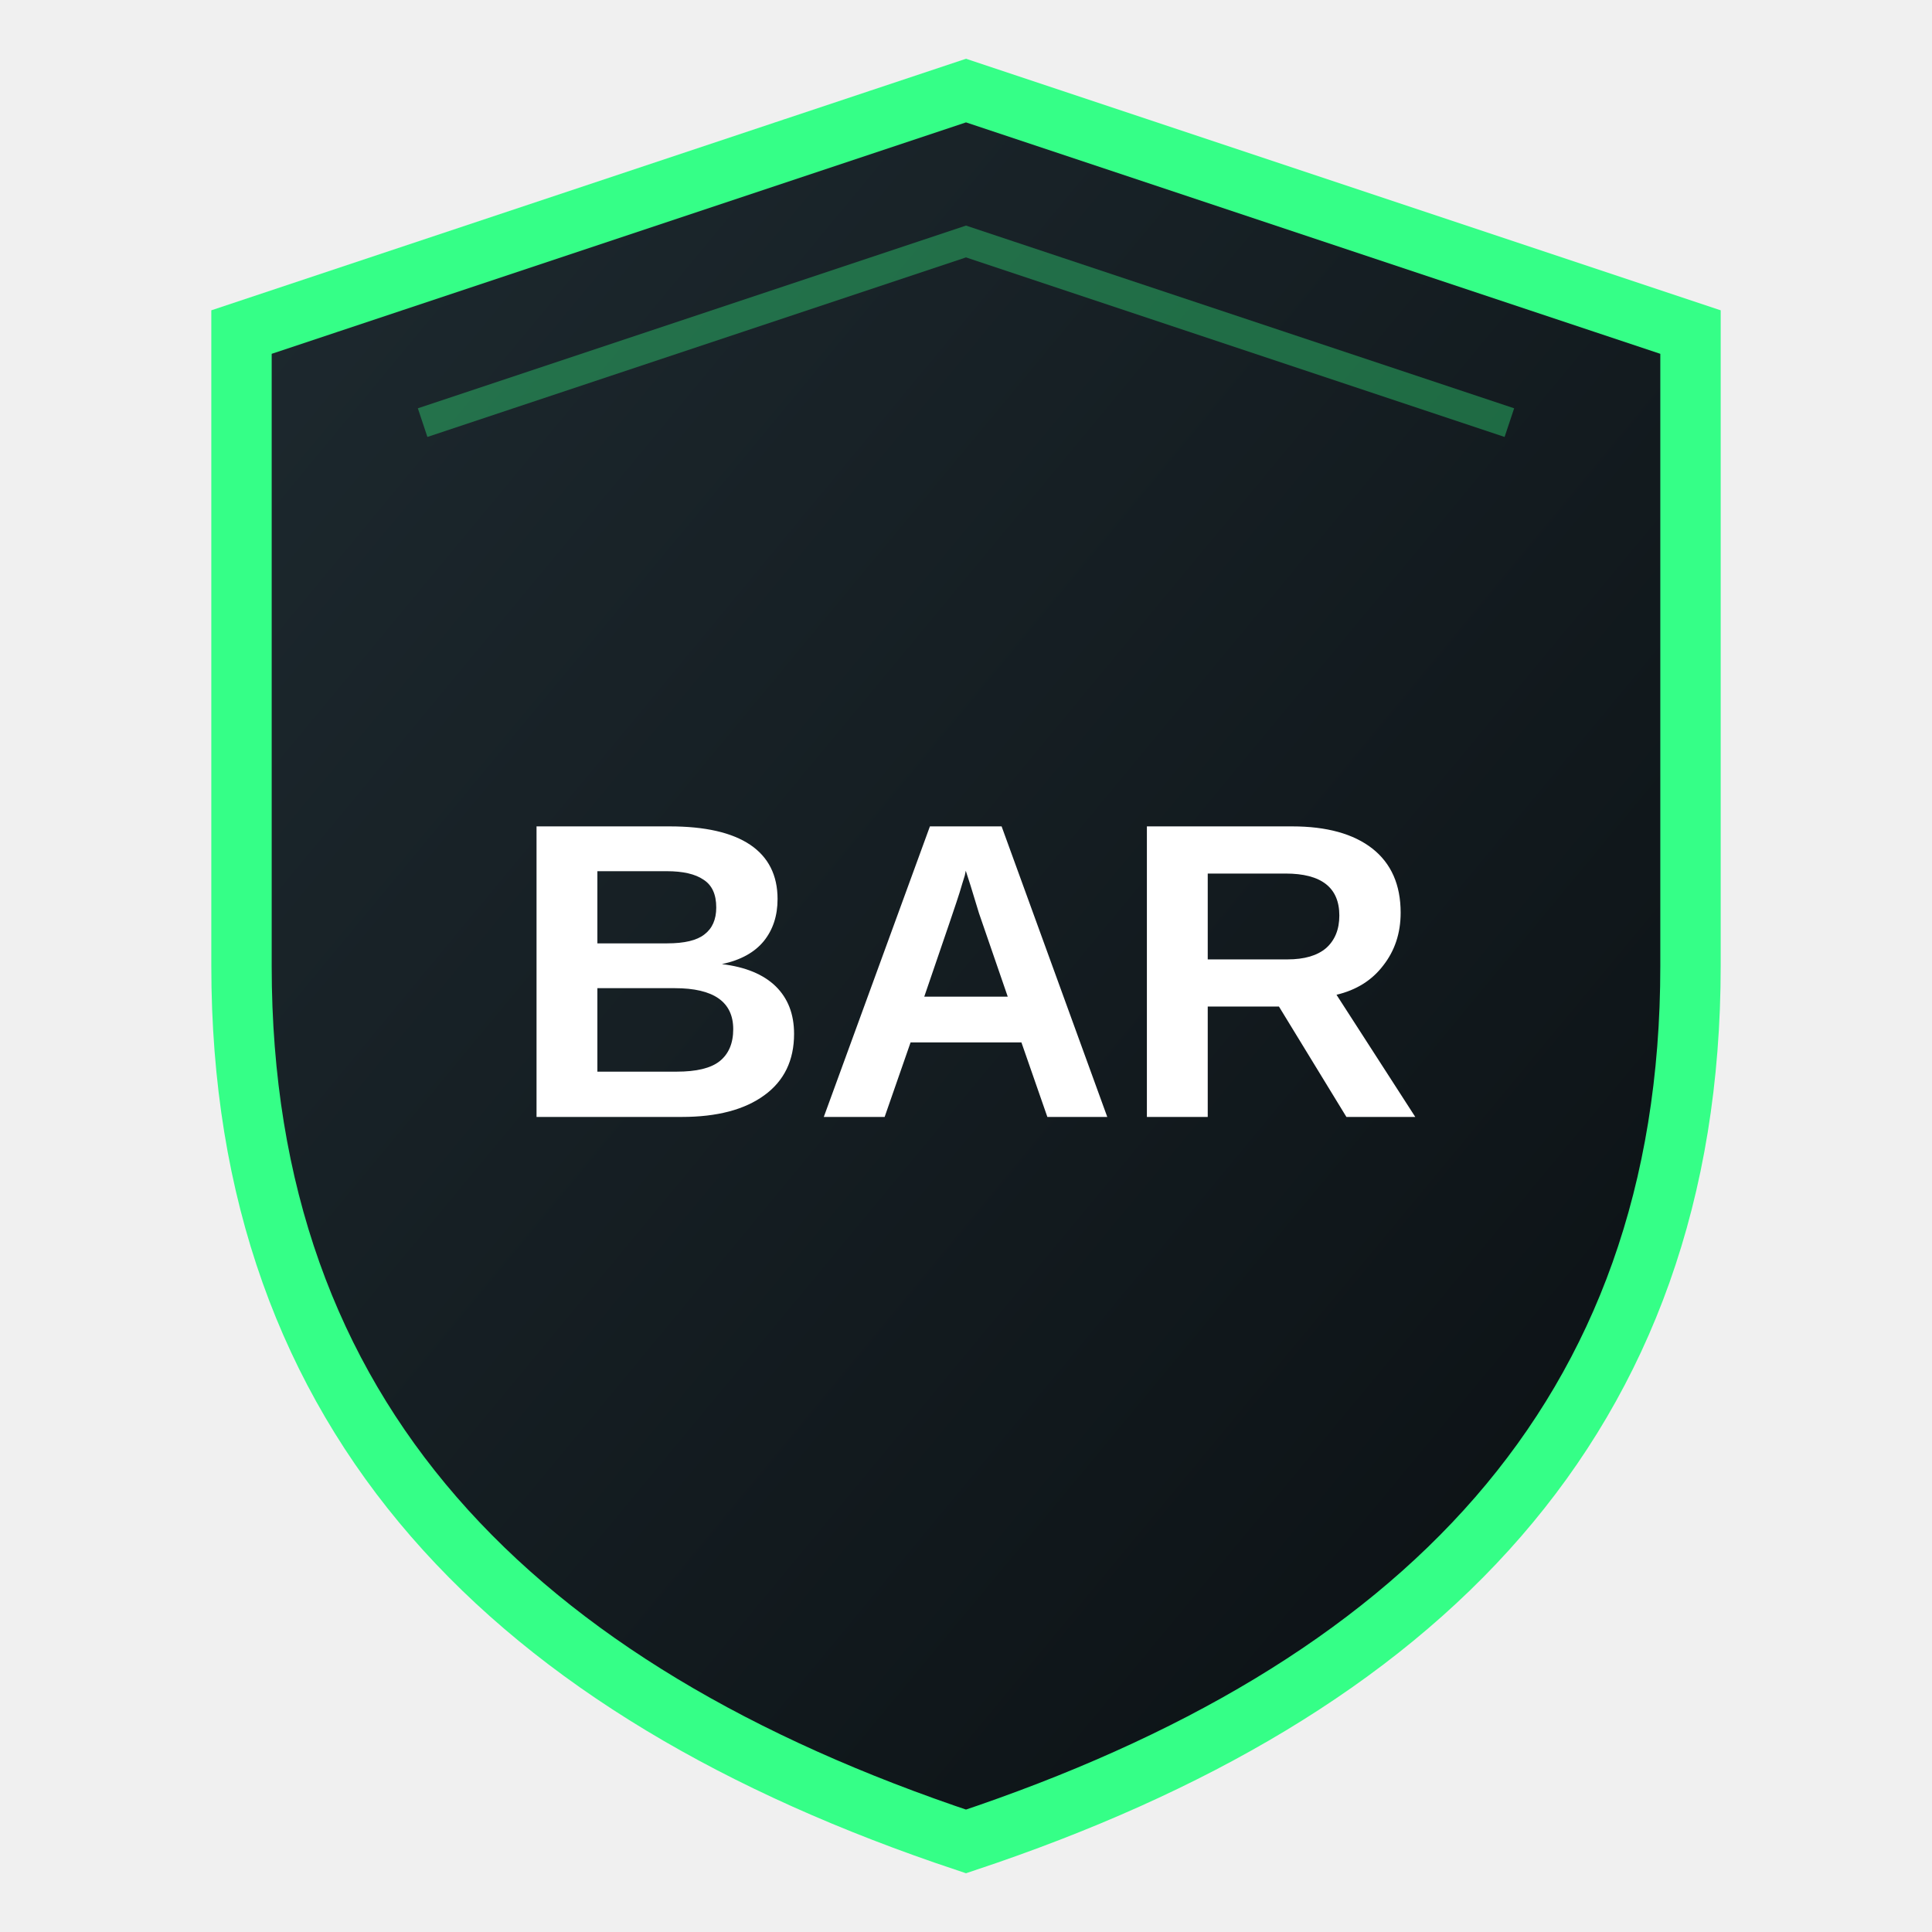
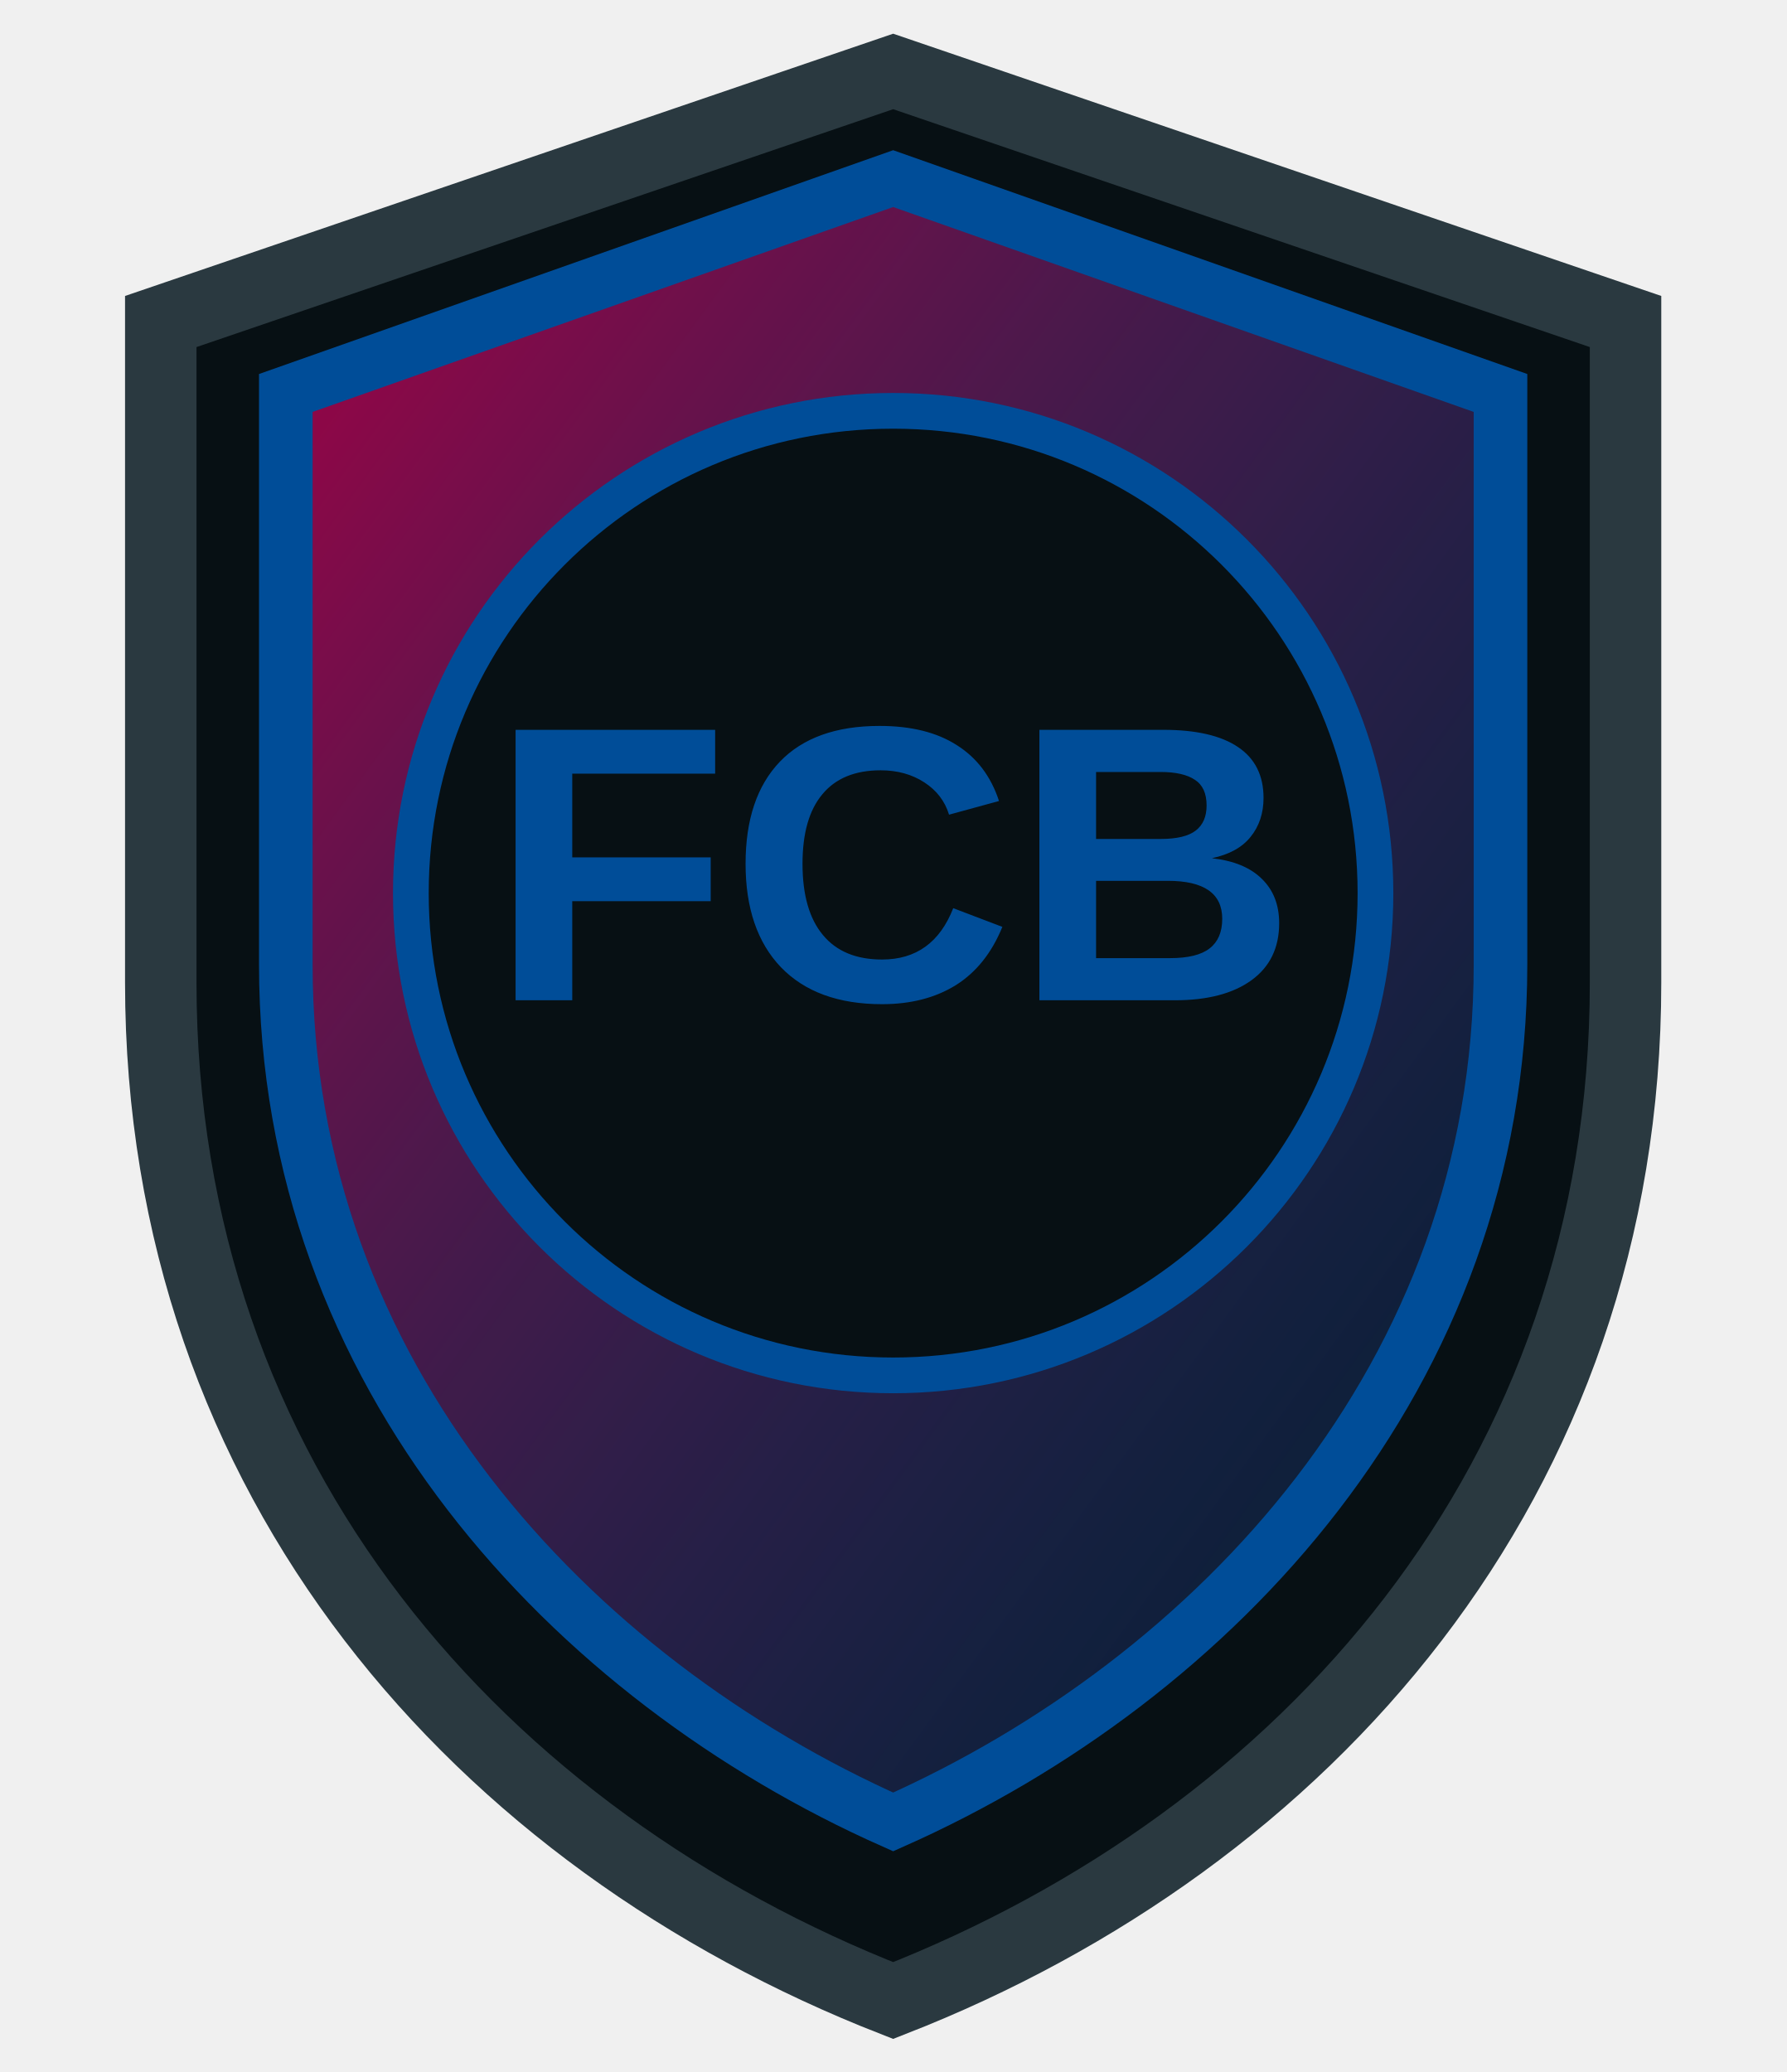
- <svg xmlns="http://www.w3.org/2000/svg" viewBox="0 0 64 64" role="img" aria-label="Barcelona">
+ <svg xmlns="http://www.w3.org/2000/svg" viewBox="0 0 100 116" role="img" aria-label="BAR">
  <defs>
    <linearGradient id="g" x1="0" y1="0" x2="1" y2="1">
-       <stop offset="0" stop-color="#1e2a30" />
-       <stop offset="1" stop-color="#0a0f12" />
+       <stop offset="0" stop-color="#A50044" />
+       <stop offset="1" stop-color="#004D98" stop-opacity=".18" />
    </linearGradient>
  </defs>
-   <path d="M32 3 56 11v21c0 15-9 24-24 29C17 56 8 47 8 32V11z" fill="url(#g)" stroke="#35ff87" stroke-width="2" />
-   <path d="M14 14 32 8l18 6" fill="none" stroke="#35ff87" stroke-opacity=".35" />
-   <text x="32" y="37" text-anchor="middle" fill="#fff" font-family="Arial,sans-serif" font-size="14" font-weight="800">BAR</text>
+   <path d="M50 4 L91 18 V55 C91 83 73 103 50 112 C27 103 9 83 9 55 V18 Z" fill="#071014" stroke="#2A3940" stroke-width="4" />
+   <path d="M50 10 L84 22 V54 C84 77 68 94 50 102 C32 94 16 77 16 54 V22 Z" fill="url(#g)" stroke="#004D98" stroke-width="3" />
+   <circle cx="50" cy="50" r="27" fill="#071014" stroke="#004D98" stroke-width="2" />
+   <text x="50" y="56" text-anchor="middle" font-family="Arial, sans-serif" font-size="22" font-weight="800" fill="#004D98">FCB</text>
</svg>
